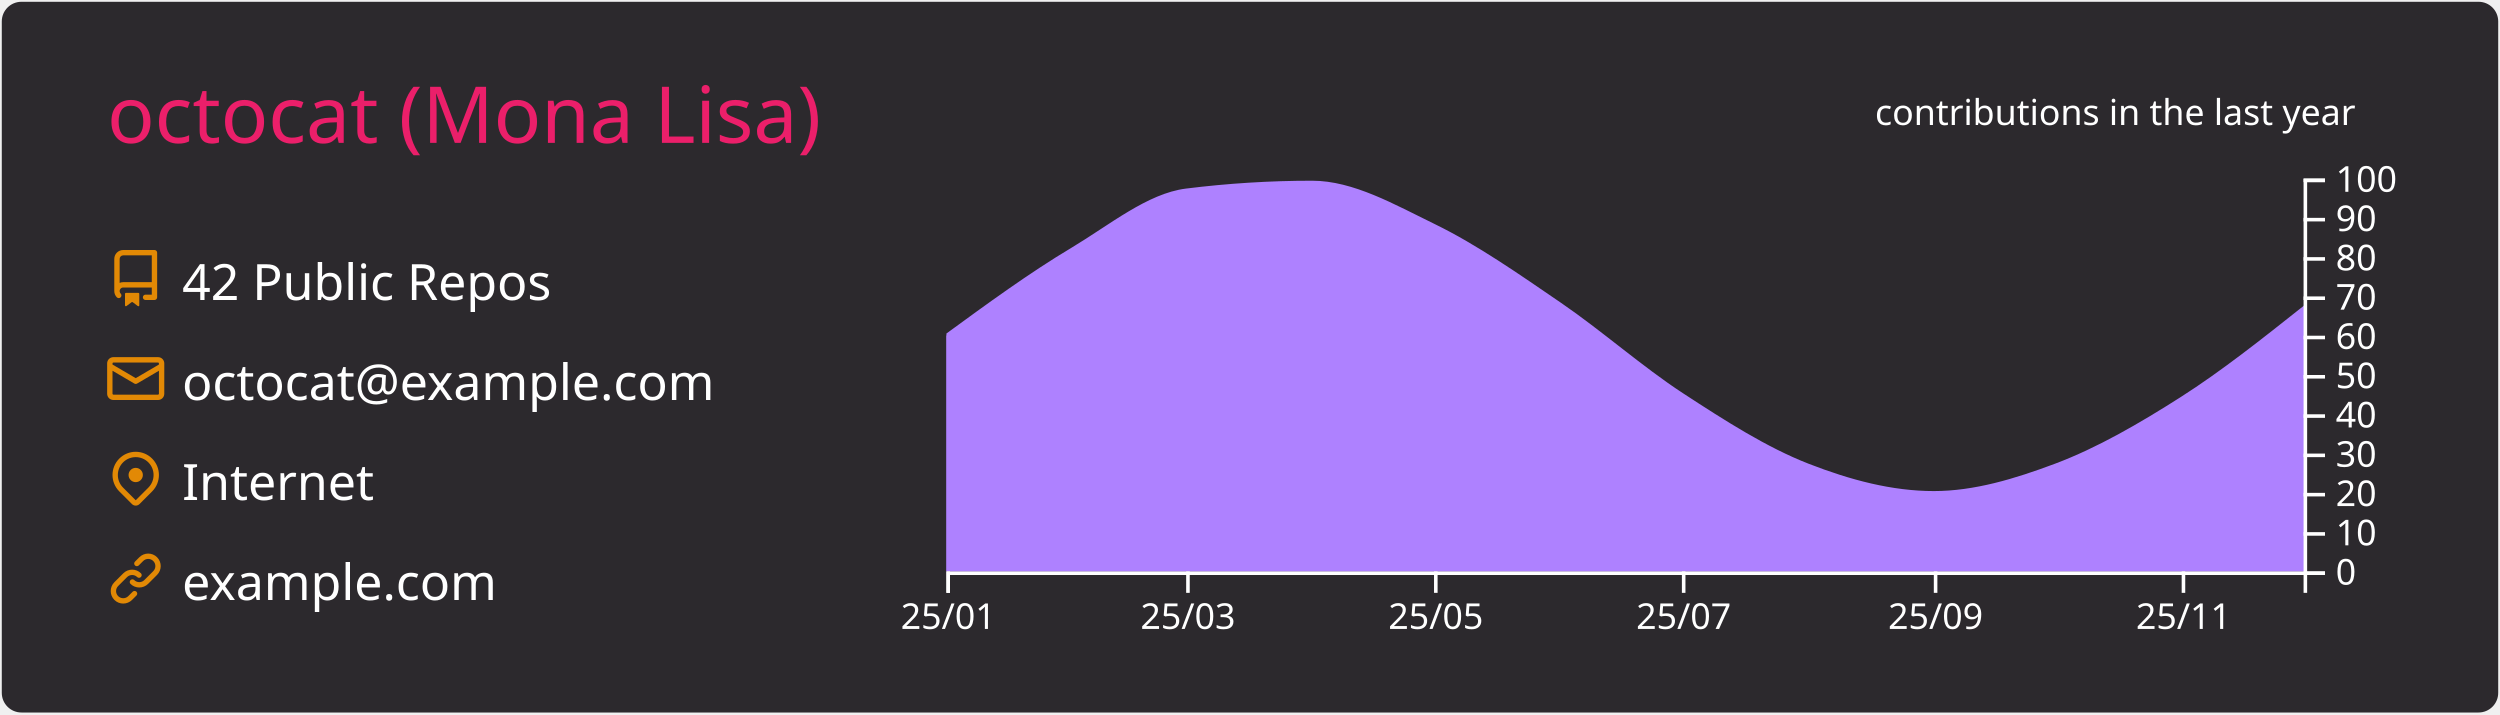
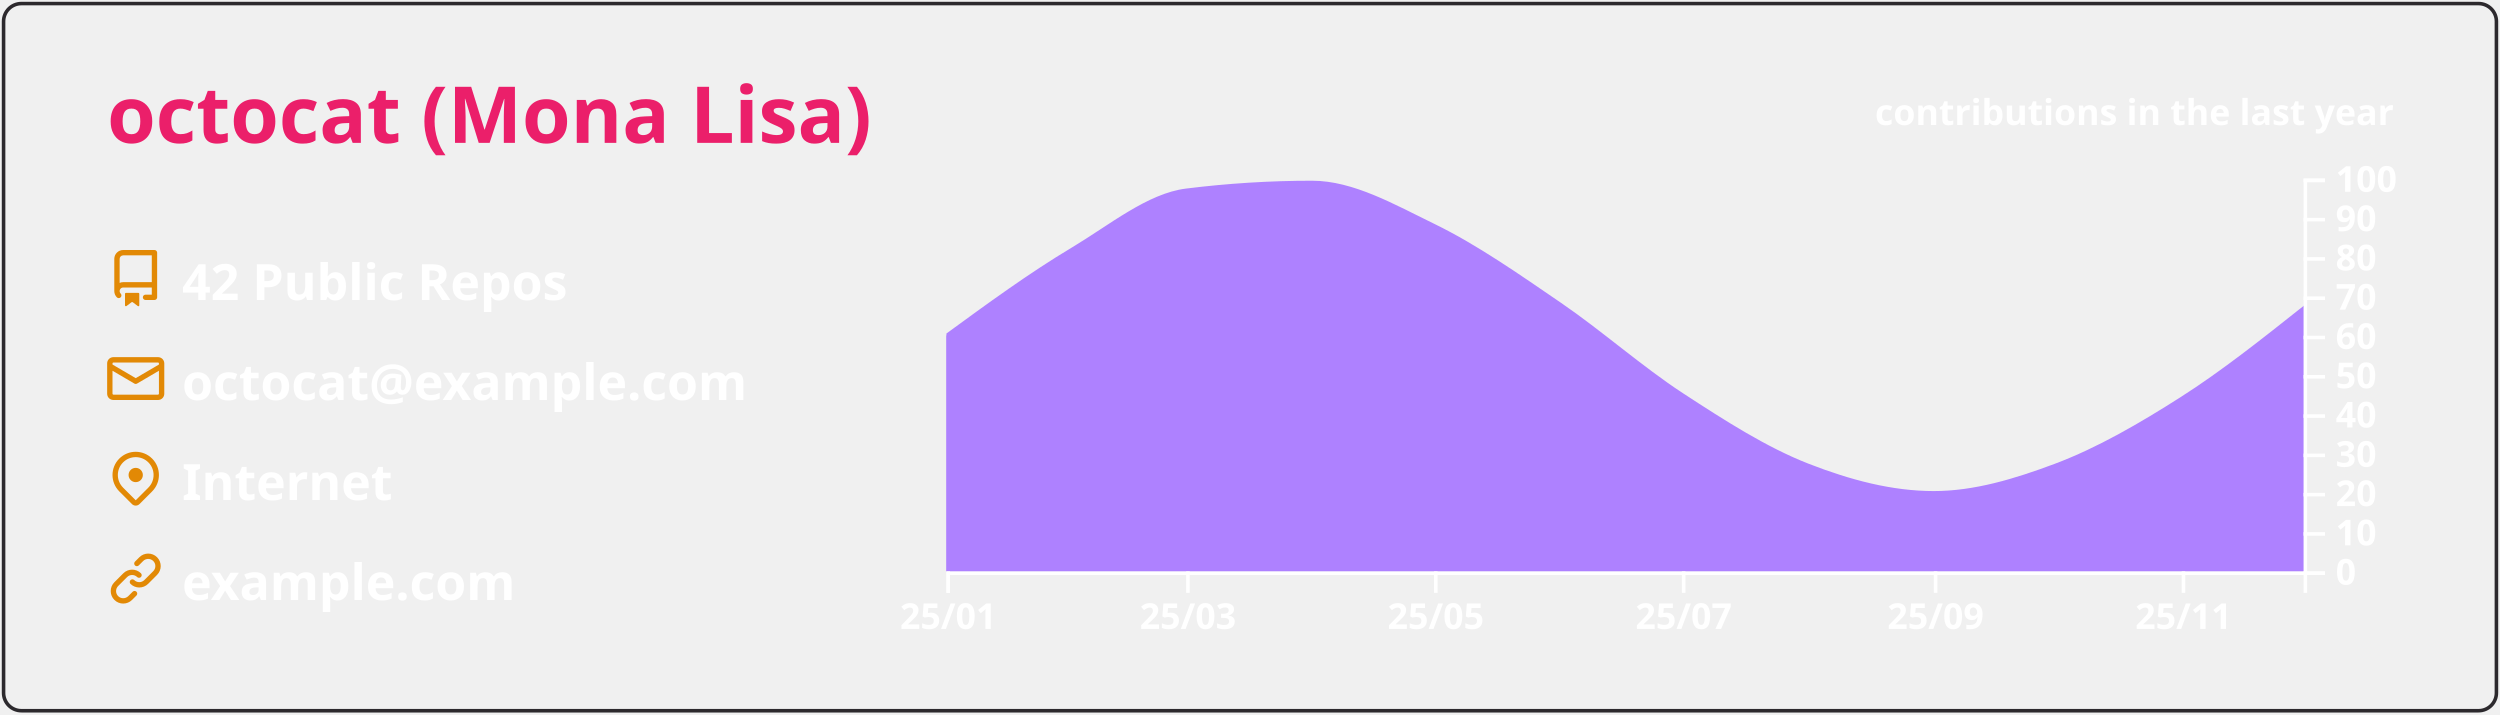
<svg xmlns="http://www.w3.org/2000/svg" width="700" height="200" viewBox="0 0 700 200">
  <style>* {
          font-family: 'Segoe UI', Ubuntu, "Helvetica Neue", Sans-Serif
+         }
+         text {
+           font-weight: 600
        }</style>
  <g class="gpsc-root">
-     <rect x="1" y="1" rx="5" ry="5" height="99%" width="99.714%" stroke="#2c292d" stroke-width="1" fill="#2c292d" stroke-opacity="1" />
+     <rect x="1" y="1" rx="5" ry="5" height="99%" width="99.714%" stroke="#2c292d" stroke-width="1" fill="#ffffff00" stroke-opacity="1" />
    <text x="30" y="40" class="gpsc-item" style="--gpsc-i: 0; font-size: 22px; fill: #eb1f6a;">octocat (Mona Lisa)</text>
    <g transform="translate(0,40)">
      <g transform="translate(30,30)">
        <g class="gpsc-item" style="--gpsc-i: 0;">
          <g transform="translate(0,0)" width="14" height="14" fill="#e28905">
            <path fill-rule="evenodd" d="M2 2.5A2.5 2.5 0 014.5 0h8.75a.75.75 0 01.75.75v12.5a.75.75 0 01-.75.75h-2.5a.75.75 0 110-1.5h1.75v-2h-8a1 1 0 00-.714 1.7.75.75 0 01-1.072 1.05A2.495 2.495 0 012 11.5v-9zm10.5-1V9h-8c-.356 0-.694.074-1 .208V2.5a1 1 0 011-1h8zM5 12.25v3.25a.25.25 0 00.4.2l1.45-1.087a.25.25 0 01.3 0L8.6 15.7a.25.25 0 00.4-.2v-3.25a.25.25 0 00-.25-.25h-3.5a.25.25 0 00-.25.25z" />
          </g>
        </g>
        <g class="gpsc-item" style="--gpsc-i: 1;">
          <g transform="translate(0,28)" width="14" height="14" fill="#e28905">
            <path fill-rule="evenodd" d="M1.75 2A1.75 1.75 0 000 3.75v.736a.75.75 0 000 .027v7.737C0 13.216.784 14 1.75 14h12.5A1.75 1.75 0 0016 12.25v-8.5A1.75 1.75 0 0014.25 2H1.75zM14.5 4.07v-.32a.25.25 0 00-.25-.25H1.75a.25.25 0 00-.25.25v.32L8 7.88l6.5-3.81zm-13 1.74v6.441c0 .138.112.25.25.25h12.5a.25.25 0 00.25-.25V5.809L8.38 9.397a.75.75 0 01-.76 0L1.5 5.809z" />
          </g>
        </g>
        <g class="gpsc-item" style="--gpsc-i: 2;">
          <g transform="translate(0,56)" width="14" height="14" fill="#e28905">
            <path fill-rule="evenodd" d="M11.536 3.464a5 5 0 010 7.072L8 14.07l-3.536-3.535a5 5 0 117.072-7.072v.001zm1.06 8.132a6.5 6.5 0 10-9.192 0l3.535 3.536a1.5 1.5 0 002.122 0l3.535-3.536zM8 9a2 2 0 100-4 2 2 0 000 4z" />
          </g>
        </g>
        <g class="gpsc-item" style="--gpsc-i: 3;">
          <g transform="translate(0,84)" width="14" height="14" fill="#e28905">
            <path fill-rule="evenodd" d="M7.775 3.275a.75.75 0 001.06 1.06l1.25-1.25a2 2 0 112.83 2.83l-2.5 2.5a2 2 0 01-2.83 0 .75.75 0 00-1.06 1.06 3.5 3.5 0 004.95 0l2.5-2.5a3.5 3.5 0 00-4.95-4.95l-1.25 1.25zm-4.69 9.64a2 2 0 010-2.83l2.5-2.5a2 2 0 012.83 0 .75.75 0 001.06-1.06 3.5 3.5 0 00-4.95 0l-2.5 2.5a3.5 3.5 0 004.95 4.95l1.25-1.25a.75.75 0 00-1.06-1.06l-1.25 1.25a2 2 0 01-2.83 0z" />
          </g>
        </g>
        <text x="21" y="14" class="gpsc-item" style="--gpsc-i: 0; fill: #ffffff; font-size: 14px;">42 Public Repos</text>
        <text x="21" y="42" class="gpsc-item" style="--gpsc-i: 1; fill: #ffffff; font-size: 14px;">octocat@example.com</text>
        <text x="21" y="70" class="gpsc-item" style="--gpsc-i: 2; fill: #ffffff; font-size: 14px;">Internet</text>
        <text x="21" y="98" class="gpsc-item" style="--gpsc-i: 3; fill: #ffffff; font-size: 14px;">example.com</text>
      </g>
      <g color="#ae81ff" transform="translate(295,10)">
        <clipPath id="gpsc-reveal-clip">
          <rect class="gpsc-reveal" x="-30" y="0" width="410" height="110" style="--gpsc-w: 410px; --gpsc-i: 4;" />
        </clipPath>
        <g clip-path="url(#gpsc-reveal-clip)" class="gpsc-chart" style="--gpsc-i: 4;">
          <path transform="translate(-30,0)" stroke="#ae81ff" fill="#ae81ff" opacity="1" d="M0,44C11.756,35.414,23.513,26.828,35.269,19.8C45.888,13.452,56.507,4.625,67.126,3.3C78.882,1.833,90.639,1.1,102.395,1.1C113.772,1.1,125.15,7.66,136.527,13.2C148.283,18.925,160.04,27.165,171.796,35.2C183.174,42.976,194.551,53.073,205.928,60.5C217.685,68.175,229.441,75.717,241.198,80.3C252.954,84.883,264.711,88,276.467,88C287.844,88,299.222,84.571,310.599,80.3C322.355,75.887,334.112,69.094,345.868,61.6C357.246,54.348,368.623,45.324,380,36.3L380,110C368.623,110,357.246,110,345.868,110C334.112,110,322.355,110,310.599,110C299.222,110,287.844,110,276.467,110C264.711,110,252.954,110,241.198,110C229.441,110,217.685,110,205.928,110C194.551,110,183.174,110,171.796,110C160.04,110,148.283,110,136.527,110C125.15,110,113.772,110,102.395,110C90.639,110,78.882,110,67.126,110C56.507,110,45.888,110,35.269,110C23.513,110,11.756,110,0,110Z" />
        </g>
        <g color="#ffffff" transform="translate(-30,110)" fill="none" font-size="10" font-family="sans-serif" text-anchor="middle">
          <path class="domain" stroke="currentColor" d="M0.5,6V0.5H380.5V6" />
          <g class="tick" opacity="1" transform="translate(0.5,0)">
            <line stroke="currentColor" y2="6" />
            <text fill="currentColor" y="9" dy="0.71em">25/01</text>
          </g>
          <g class="tick" opacity="1" transform="translate(67.62575,0)">
            <line stroke="currentColor" y2="6" />
            <text fill="currentColor" y="9" dy="0.71em">25/03</text>
          </g>
          <g class="tick" opacity="1" transform="translate(137.0269,0)">
            <line stroke="currentColor" y2="6" />
            <text fill="currentColor" y="9" dy="0.71em">25/05</text>
          </g>
          <g class="tick" opacity="1" transform="translate(206.4281,0)">
            <line stroke="currentColor" y2="6" />
            <text fill="currentColor" y="9" dy="0.71em">25/07</text>
          </g>
          <g class="tick" opacity="1" transform="translate(276.9671,0)">
            <line stroke="currentColor" y2="6" />
            <text fill="currentColor" y="9" dy="0.71em">25/09</text>
          </g>
          <g class="tick" opacity="1" transform="translate(346.3683,0)">
            <line stroke="currentColor" y2="6" />
            <text fill="currentColor" y="9" dy="0.71em">25/11</text>
          </g>
        </g>
        <g color="#ffffff" transform="translate(350,0)" fill="none" font-size="10" font-family="sans-serif" text-anchor="start">
          <path class="domain" stroke="currentColor" d="M6,110.5H0.5V0.5H6" />
          <g class="tick" opacity="1" transform="translate(0,110.5)">
            <line stroke="currentColor" x2="6" />
            <text fill="currentColor" x="9" dy="0.32em">0</text>
          </g>
          <g class="tick" opacity="1" transform="translate(0,99.5)">
            <line stroke="currentColor" x2="6" />
            <text fill="currentColor" x="9" dy="0.32em">10</text>
          </g>
          <g class="tick" opacity="1" transform="translate(0,88.5)">
            <line stroke="currentColor" x2="6" />
            <text fill="currentColor" x="9" dy="0.32em">20</text>
          </g>
          <g class="tick" opacity="1" transform="translate(0,77.5)">
            <line stroke="currentColor" x2="6" />
            <text fill="currentColor" x="9" dy="0.32em">30</text>
          </g>
          <g class="tick" opacity="1" transform="translate(0,66.5)">
            <line stroke="currentColor" x2="6" />
            <text fill="currentColor" x="9" dy="0.32em">40</text>
          </g>
          <g class="tick" opacity="1" transform="translate(0,55.5)">
            <line stroke="currentColor" x2="6" />
            <text fill="currentColor" x="9" dy="0.32em">50</text>
          </g>
          <g class="tick" opacity="1" transform="translate(0,44.5)">
            <line stroke="currentColor" x2="6" />
            <text fill="currentColor" x="9" dy="0.32em">60</text>
          </g>
          <g class="tick" opacity="1" transform="translate(0,33.5)">
            <line stroke="currentColor" x2="6" />
            <text fill="currentColor" x="9" dy="0.32em">70</text>
          </g>
          <g class="tick" opacity="1" transform="translate(0,22.5)">
            <line stroke="currentColor" x2="6" />
            <text fill="currentColor" x="9" dy="0.32em">80</text>
          </g>
          <g class="tick" opacity="1" transform="translate(0,11.5)">
            <line stroke="currentColor" x2="6" />
            <text fill="currentColor" x="9" dy="0.32em">90</text>
          </g>
          <g class="tick" opacity="1" transform="translate(0,0.5)">
            <line stroke="currentColor" x2="6" />
            <text fill="currentColor" x="9" dy="0.32em">100</text>
          </g>
        </g>
        <g>
          <text y="-15" x="230" style="fill: #ffffff; font-size: 10px;">contributions in the last year</text>
        </g>
      </g>
    </g>
  </g>
</svg>
